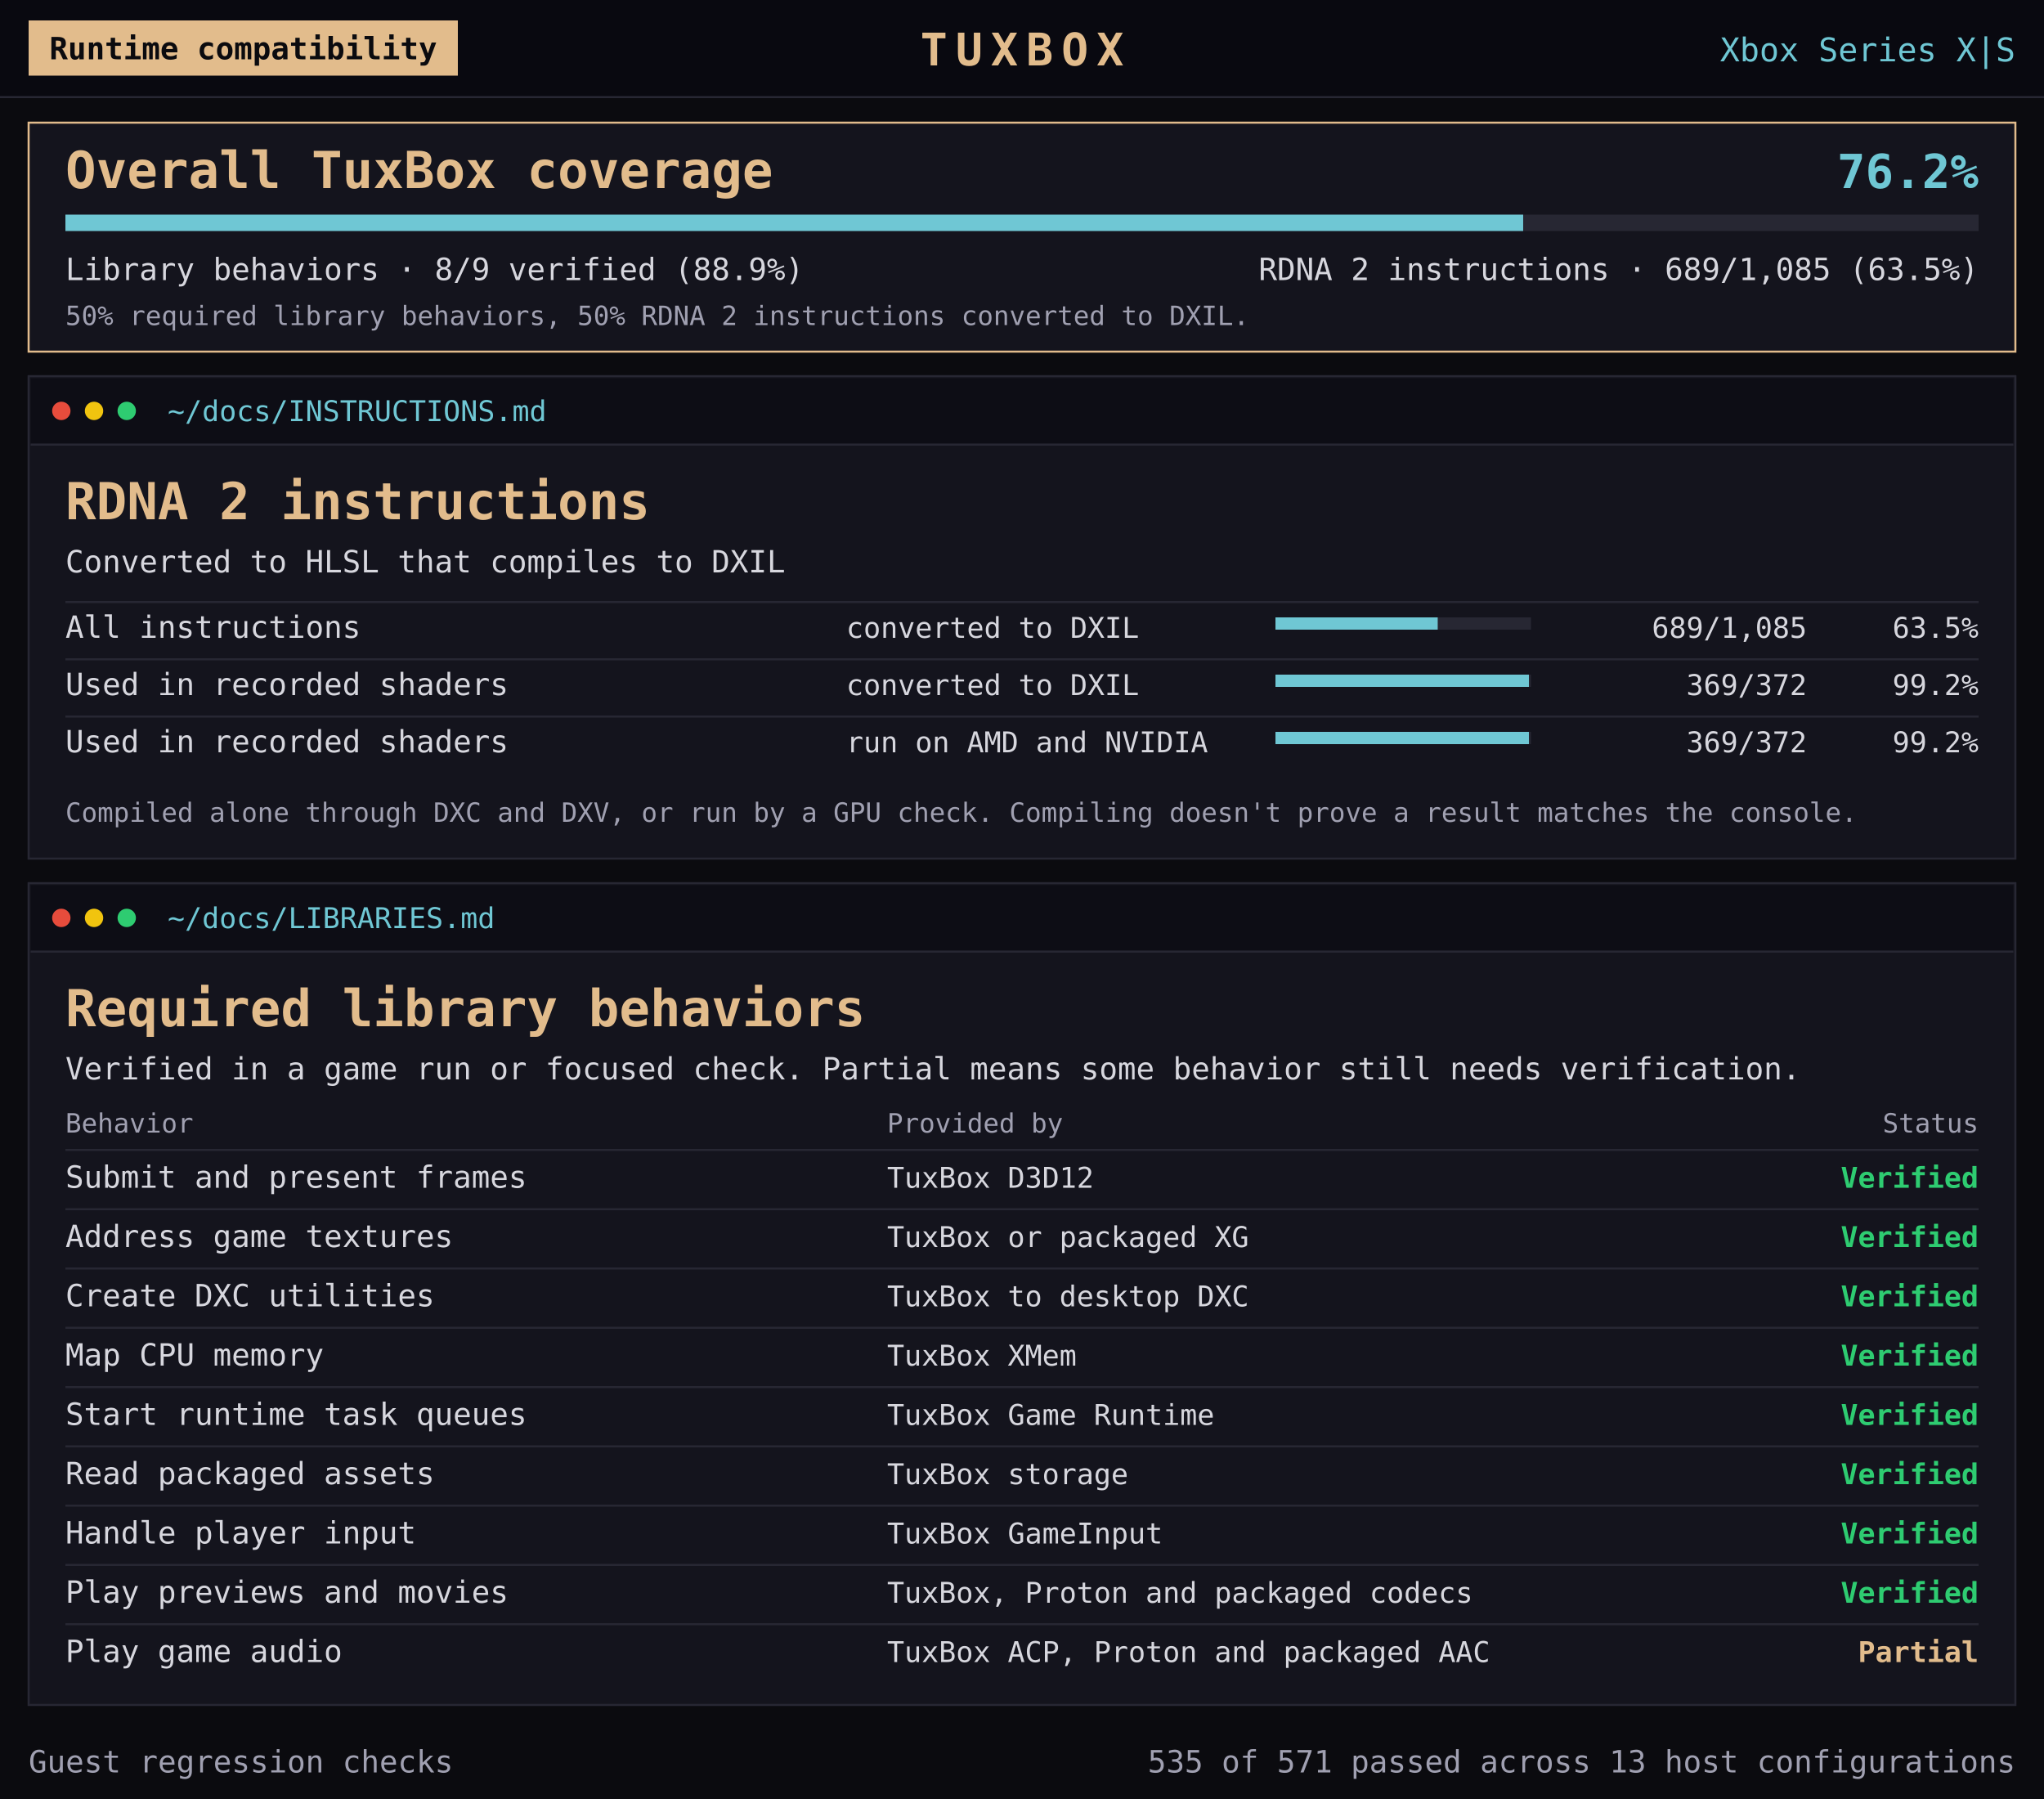
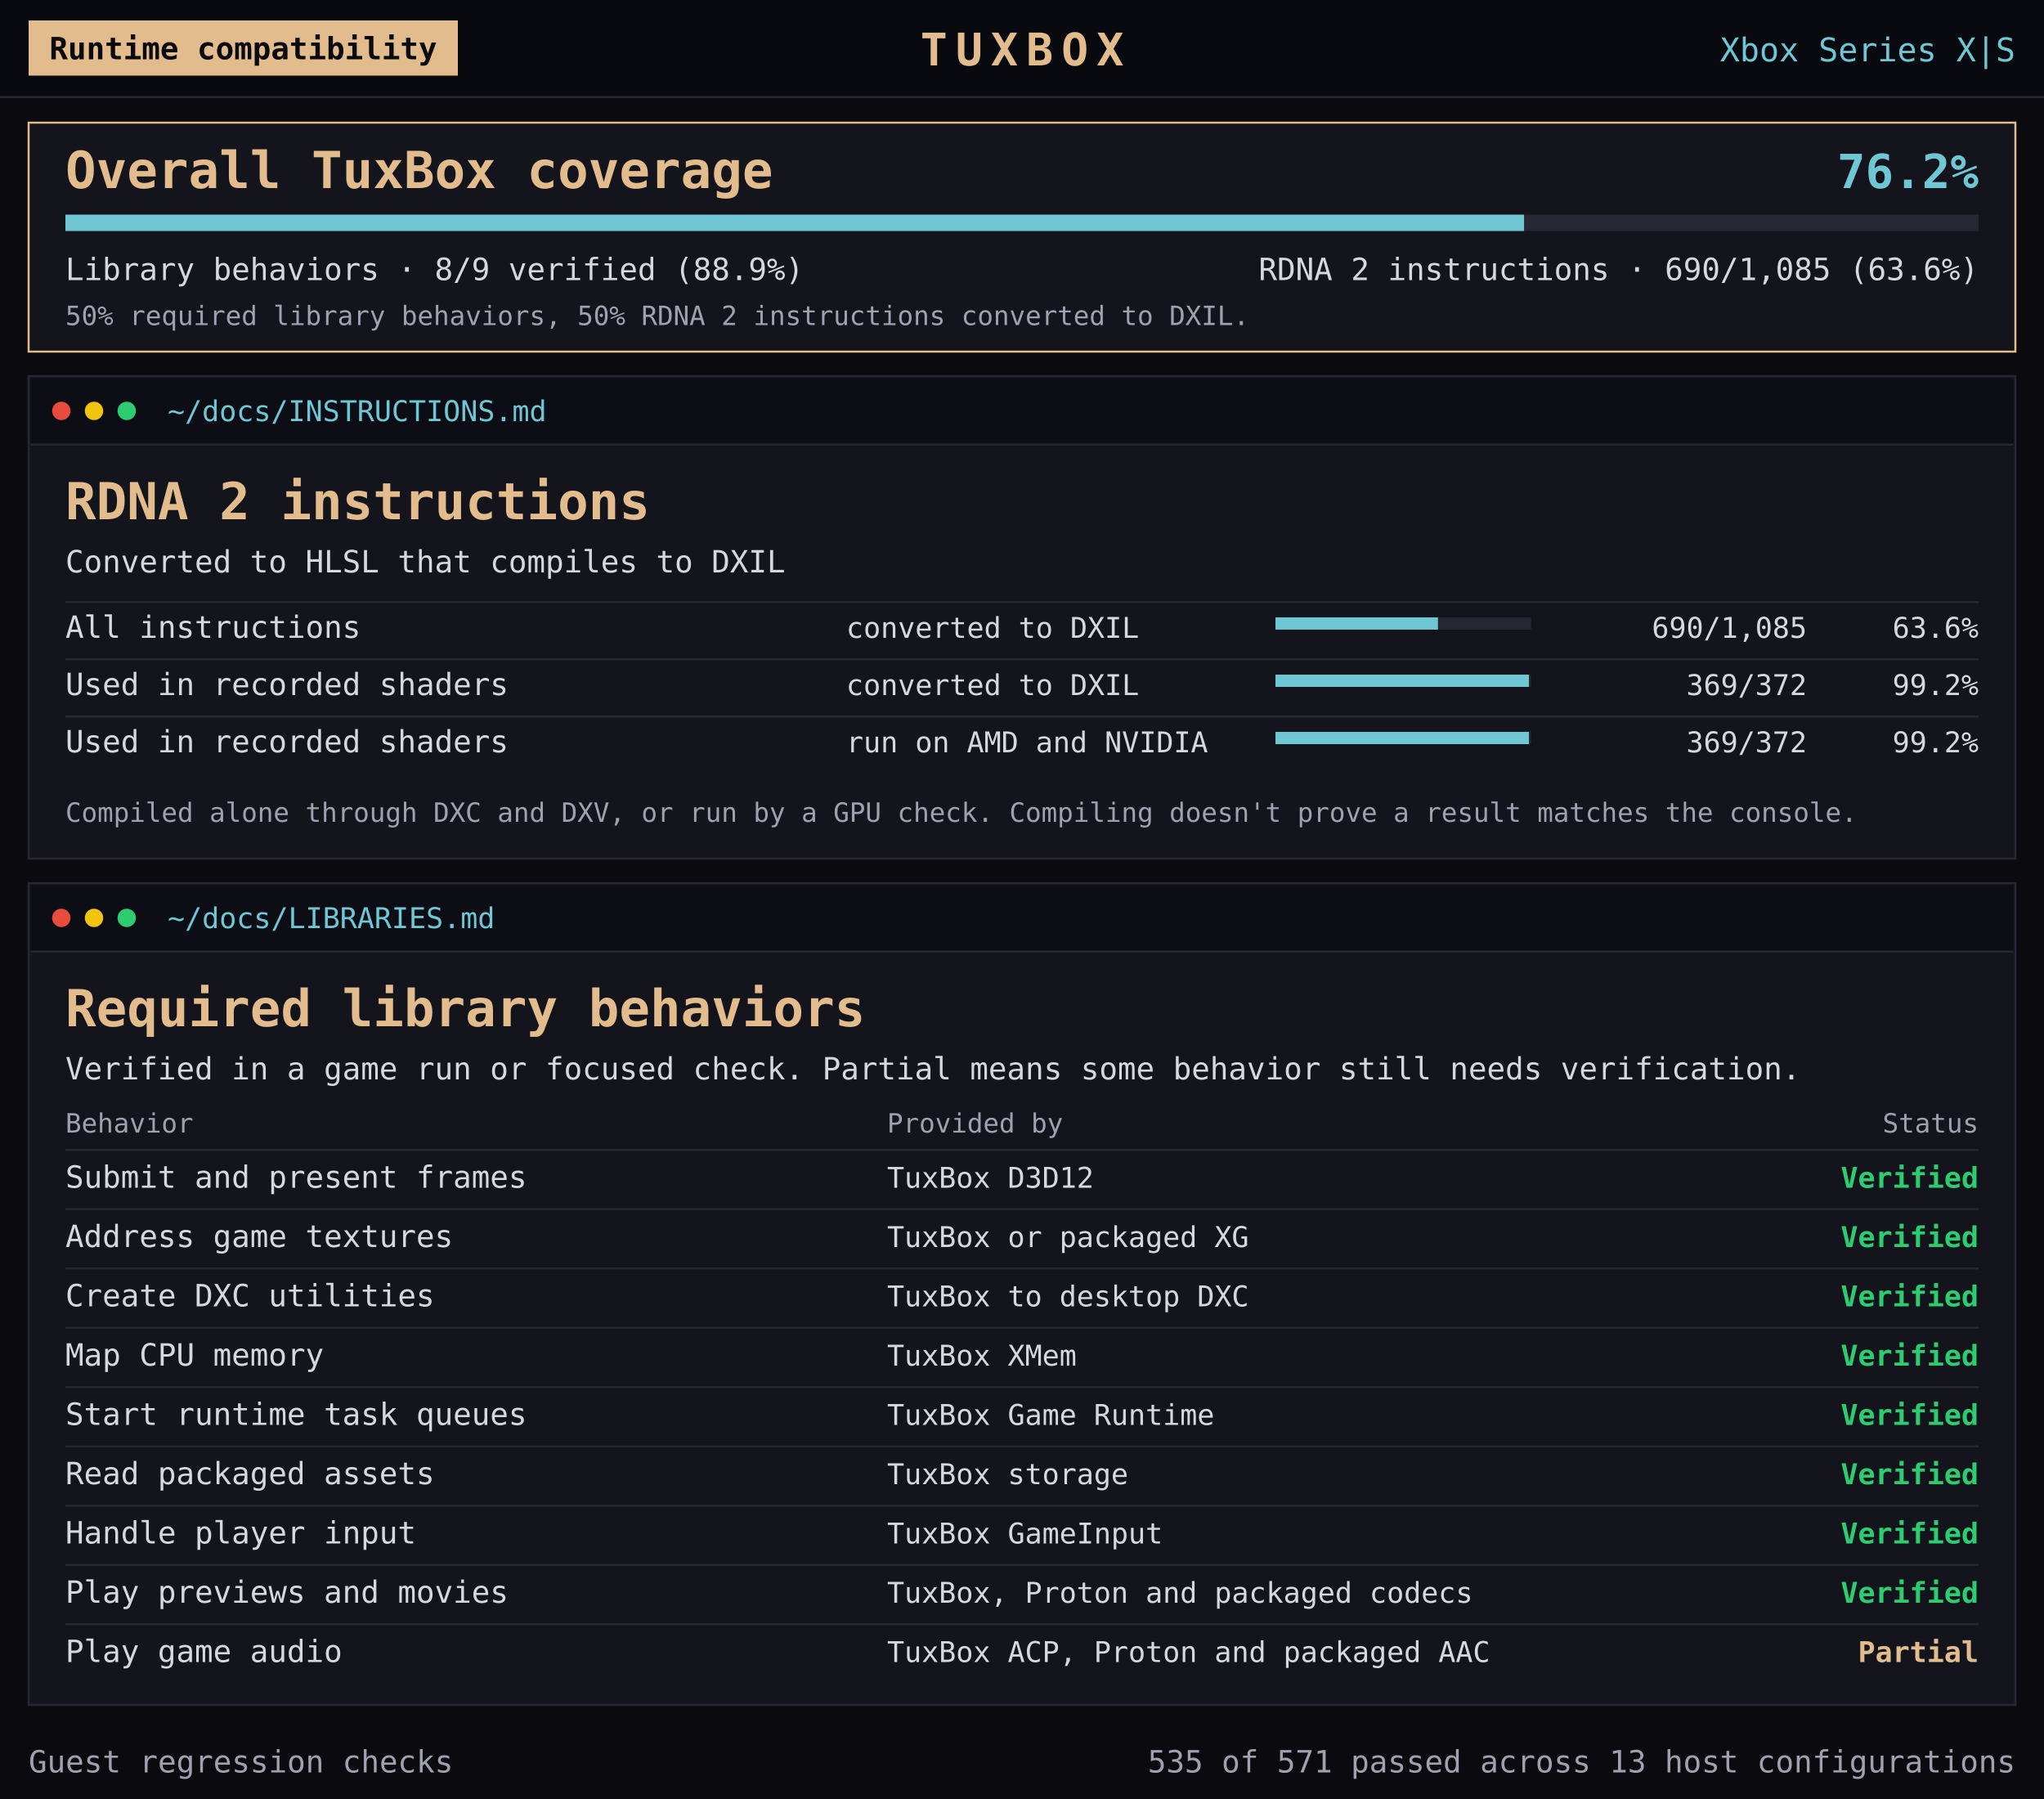
<svg xmlns="http://www.w3.org/2000/svg" role="img" font-family="'Terminess Nerd Font Mono', 'DejaVu Sans Mono', Consolas, monospace" aria-labelledby="map-title map-description" viewBox="0 0 1000 880" width="1000" height="880">
  <rect x="0" y="0" width="1000" height="880" fill="#0b0b0f" />
  <rect x="0" y="0" width="1000" height="48" fill="#090910" />
  <rect x="0" y="47" width="1000" height="1" fill="#272733" />
  <rect x="14" y="10" width="210" height="27" fill="#e2bc8c" />
  <text x="119" y="29" fill="#0b0b0f" font-size="15" text-anchor="middle" font-weight="bold">Runtime compatibility</text>
  <text x="500" y="32" fill="#e2bc8c" font-size="22" text-anchor="middle" font-weight="bold" letter-spacing="4">TUXBOX</text>
  <text x="986" y="30" fill="#6fc7d4" font-size="16" text-anchor="end" font-weight="normal">Xbox Series X|S</text>
  <g transform="translate(14 60)">
    <rect x="0" y="0" width="972" height="112" fill="#14141d" stroke="#e2bc8c" />
    <text x="18" y="32" fill="#e2bc8c" font-size="25" text-anchor="start" font-weight="bold">Overall TuxBox coverage</text>
    <text x="954" y="32" fill="#6fc7d4" font-size="23" text-anchor="end" font-weight="bold">76.2%</text>
    <rect x="18" y="45" width="936" height="8" fill="#272733" />
-     <rect x="18" y="45" width="713.191" height="8" fill="#6fc7d4" />
+     <rect x="18" y="45" width="713.622" height="8" fill="#6fc7d4" />
    <text x="18" y="77" fill="#d7d7de" font-size="15" text-anchor="start" font-weight="normal">Library behaviors · 8/9 verified (88.9%)</text>
-     <text x="954" y="77" fill="#d7d7de" font-size="15" text-anchor="end" font-weight="normal">RDNA 2 instructions · 689/1,085 (63.5%)</text>
+     <text x="954" y="77" fill="#d7d7de" font-size="15" text-anchor="end" font-weight="normal">RDNA 2 instructions · 690/1,085 (63.6%)</text>
    <text x="18" y="99" fill="#a0a0b1" font-size="13" text-anchor="start" font-weight="normal">50% required library behaviors, 50% RDNA 2 instructions converted to DXIL.</text>
  </g>
  <g transform="translate(14 184)">
    <rect x="0" y="0" width="972" height="236" fill="#14141d" stroke="#272733" stroke-width="1" />
    <rect x="1" y="1" width="970" height="32" fill="#0d0d15" />
    <rect x="1" y="33" width="970" height="1" fill="#272733" />
    <circle cx="16" cy="17" r="4.5" fill="#e74c3c" />
    <circle cx="32" cy="17" r="4.5" fill="#f1c40f" />
    <circle cx="48" cy="17" r="4.5" fill="#2ecc71" />
    <text x="68" y="22" fill="#6fc7d4" font-size="14" text-anchor="start" font-weight="normal">~/docs/INSTRUCTIONS.md</text>
    <text x="18" y="70" fill="#e2bc8c" font-size="25" text-anchor="start" font-weight="bold">RDNA 2 instructions</text>
    <text x="18" y="96" fill="#d7d7de" font-size="15" text-anchor="start" font-weight="normal">Converted to HLSL that compiles to DXIL</text>
    <rect x="18" y="110" width="936" height="1" fill="#272733" />
    <text x="18" y="128" fill="#d7d7de" font-size="15" text-anchor="start" font-weight="normal">All instructions</text>
    <text x="400" y="128" fill="#d7d7de" font-size="14" text-anchor="start" font-weight="normal">converted to DXIL</text>
    <rect x="610" y="118" width="125" height="6" fill="#272733" />
-     <rect x="610" y="118" width="79.378" height="6" fill="#6fc7d4" />
-     <text x="870" y="128" fill="#d7d7de" font-size="14" text-anchor="end" font-weight="normal">689/1,085</text>
-     <text x="954" y="128" fill="#d7d7de" font-size="14" text-anchor="end" font-weight="normal">63.5%</text>
+     <rect x="610" y="118" width="79.493" height="6" fill="#6fc7d4" />
+     <text x="870" y="128" fill="#d7d7de" font-size="14" text-anchor="end" font-weight="normal">690/1,085</text>
+     <text x="954" y="128" fill="#d7d7de" font-size="14" text-anchor="end" font-weight="normal">63.6%</text>
    <rect x="18" y="138" width="936" height="1" fill="#272733" />
    <text x="18" y="156" fill="#d7d7de" font-size="15" text-anchor="start" font-weight="normal">Used in recorded shaders</text>
    <text x="400" y="156" fill="#d7d7de" font-size="14" text-anchor="start" font-weight="normal">converted to DXIL</text>
    <rect x="610" y="146" width="125" height="6" fill="#272733" />
    <rect x="610" y="146" width="123.992" height="6" fill="#6fc7d4" />
    <text x="870" y="156" fill="#d7d7de" font-size="14" text-anchor="end" font-weight="normal">369/372</text>
    <text x="954" y="156" fill="#d7d7de" font-size="14" text-anchor="end" font-weight="normal">99.2%</text>
    <rect x="18" y="166" width="936" height="1" fill="#272733" />
    <text x="18" y="184" fill="#d7d7de" font-size="15" text-anchor="start" font-weight="normal">Used in recorded shaders</text>
    <text x="400" y="184" fill="#d7d7de" font-size="14" text-anchor="start" font-weight="normal">run on AMD and NVIDIA</text>
    <rect x="610" y="174" width="125" height="6" fill="#272733" />
    <rect x="610" y="174" width="123.992" height="6" fill="#6fc7d4" />
    <text x="870" y="184" fill="#d7d7de" font-size="14" text-anchor="end" font-weight="normal">369/372</text>
    <text x="954" y="184" fill="#d7d7de" font-size="14" text-anchor="end" font-weight="normal">99.2%</text>
    <text x="18" y="218" fill="#a0a0b1" font-size="13" text-anchor="start" font-weight="normal">Compiled alone through DXC and DXV, or run by a GPU check. Compiling doesn't prove a result matches the console.</text>
  </g>
  <g transform="translate(14 432)">
    <rect x="0" y="0" width="972" height="402" fill="#14141d" stroke="#272733" stroke-width="1" />
    <rect x="1" y="1" width="970" height="32" fill="#0d0d15" />
    <rect x="1" y="33" width="970" height="1" fill="#272733" />
    <circle cx="16" cy="17" r="4.5" fill="#e74c3c" />
    <circle cx="32" cy="17" r="4.5" fill="#f1c40f" />
    <circle cx="48" cy="17" r="4.5" fill="#2ecc71" />
    <text x="68" y="22" fill="#6fc7d4" font-size="14" text-anchor="start" font-weight="normal">~/docs/LIBRARIES.md</text>
    <text x="18" y="70" fill="#e2bc8c" font-size="25" text-anchor="start" font-weight="bold">Required library behaviors</text>
    <text x="18" y="96" fill="#d7d7de" font-size="15" text-anchor="start" font-weight="normal">Verified in a game run or focused check. Partial means some behavior still needs verification.</text>
    <text x="18" y="122" fill="#a0a0b1" font-size="13" text-anchor="start" font-weight="normal">Behavior</text>
    <text x="420" y="122" fill="#a0a0b1" font-size="13" text-anchor="start" font-weight="normal">Provided by</text>
    <text x="954" y="122" fill="#a0a0b1" font-size="13" text-anchor="end" font-weight="normal">Status</text>
    <g>
      <rect x="18" y="130" width="936" height="1" fill="#272733" />
      <text x="18" y="149" fill="#d7d7de" font-size="15" text-anchor="start" font-weight="normal">Submit and present frames</text>
      <text x="420" y="149" fill="#d7d7de" font-size="14" text-anchor="start" font-weight="normal">TuxBox D3D12</text>
      <text x="954" y="149" fill="#2ecc71" font-size="14" text-anchor="end" font-weight="bold">Verified</text>
    </g>
    <g>
      <rect x="18" y="159" width="936" height="1" fill="#272733" />
      <text x="18" y="178" fill="#d7d7de" font-size="15" text-anchor="start" font-weight="normal">Address game textures</text>
      <text x="420" y="178" fill="#d7d7de" font-size="14" text-anchor="start" font-weight="normal">TuxBox or packaged XG</text>
      <text x="954" y="178" fill="#2ecc71" font-size="14" text-anchor="end" font-weight="bold">Verified</text>
    </g>
    <g>
      <rect x="18" y="188" width="936" height="1" fill="#272733" />
      <text x="18" y="207" fill="#d7d7de" font-size="15" text-anchor="start" font-weight="normal">Create DXC utilities</text>
      <text x="420" y="207" fill="#d7d7de" font-size="14" text-anchor="start" font-weight="normal">TuxBox to desktop DXC</text>
      <text x="954" y="207" fill="#2ecc71" font-size="14" text-anchor="end" font-weight="bold">Verified</text>
    </g>
    <g>
      <rect x="18" y="217" width="936" height="1" fill="#272733" />
      <text x="18" y="236" fill="#d7d7de" font-size="15" text-anchor="start" font-weight="normal">Map CPU memory</text>
      <text x="420" y="236" fill="#d7d7de" font-size="14" text-anchor="start" font-weight="normal">TuxBox XMem</text>
      <text x="954" y="236" fill="#2ecc71" font-size="14" text-anchor="end" font-weight="bold">Verified</text>
    </g>
    <g>
      <rect x="18" y="246" width="936" height="1" fill="#272733" />
      <text x="18" y="265" fill="#d7d7de" font-size="15" text-anchor="start" font-weight="normal">Start runtime task queues</text>
      <text x="420" y="265" fill="#d7d7de" font-size="14" text-anchor="start" font-weight="normal">TuxBox Game Runtime</text>
      <text x="954" y="265" fill="#2ecc71" font-size="14" text-anchor="end" font-weight="bold">Verified</text>
    </g>
    <g>
      <rect x="18" y="275" width="936" height="1" fill="#272733" />
      <text x="18" y="294" fill="#d7d7de" font-size="15" text-anchor="start" font-weight="normal">Read packaged assets</text>
      <text x="420" y="294" fill="#d7d7de" font-size="14" text-anchor="start" font-weight="normal">TuxBox storage</text>
      <text x="954" y="294" fill="#2ecc71" font-size="14" text-anchor="end" font-weight="bold">Verified</text>
    </g>
    <g>
      <rect x="18" y="304" width="936" height="1" fill="#272733" />
      <text x="18" y="323" fill="#d7d7de" font-size="15" text-anchor="start" font-weight="normal">Handle player input</text>
      <text x="420" y="323" fill="#d7d7de" font-size="14" text-anchor="start" font-weight="normal">TuxBox GameInput</text>
      <text x="954" y="323" fill="#2ecc71" font-size="14" text-anchor="end" font-weight="bold">Verified</text>
    </g>
    <g>
      <rect x="18" y="333" width="936" height="1" fill="#272733" />
      <text x="18" y="352" fill="#d7d7de" font-size="15" text-anchor="start" font-weight="normal">Play previews and movies</text>
      <text x="420" y="352" fill="#d7d7de" font-size="14" text-anchor="start" font-weight="normal">TuxBox, Proton and packaged codecs</text>
      <text x="954" y="352" fill="#2ecc71" font-size="14" text-anchor="end" font-weight="bold">Verified</text>
    </g>
    <g>
      <rect x="18" y="362" width="936" height="1" fill="#272733" />
      <text x="18" y="381" fill="#d7d7de" font-size="15" text-anchor="start" font-weight="normal">Play game audio</text>
      <text x="420" y="381" fill="#d7d7de" font-size="14" text-anchor="start" font-weight="normal">TuxBox ACP, Proton and packaged AAC</text>
      <text x="954" y="381" fill="#e2bc8c" font-size="14" text-anchor="end" font-weight="bold">Partial</text>
    </g>
  </g>
  <g transform="translate(14 846)">
    <text x="0" y="21" fill="#a0a0b1" font-size="15" text-anchor="start" font-weight="normal">Guest regression checks</text>
    <text x="972" y="21" fill="#a0a0b1" font-size="15" text-anchor="end" font-weight="normal">535 of 571 passed across 13 host configurations</text>
  </g>
</svg>
